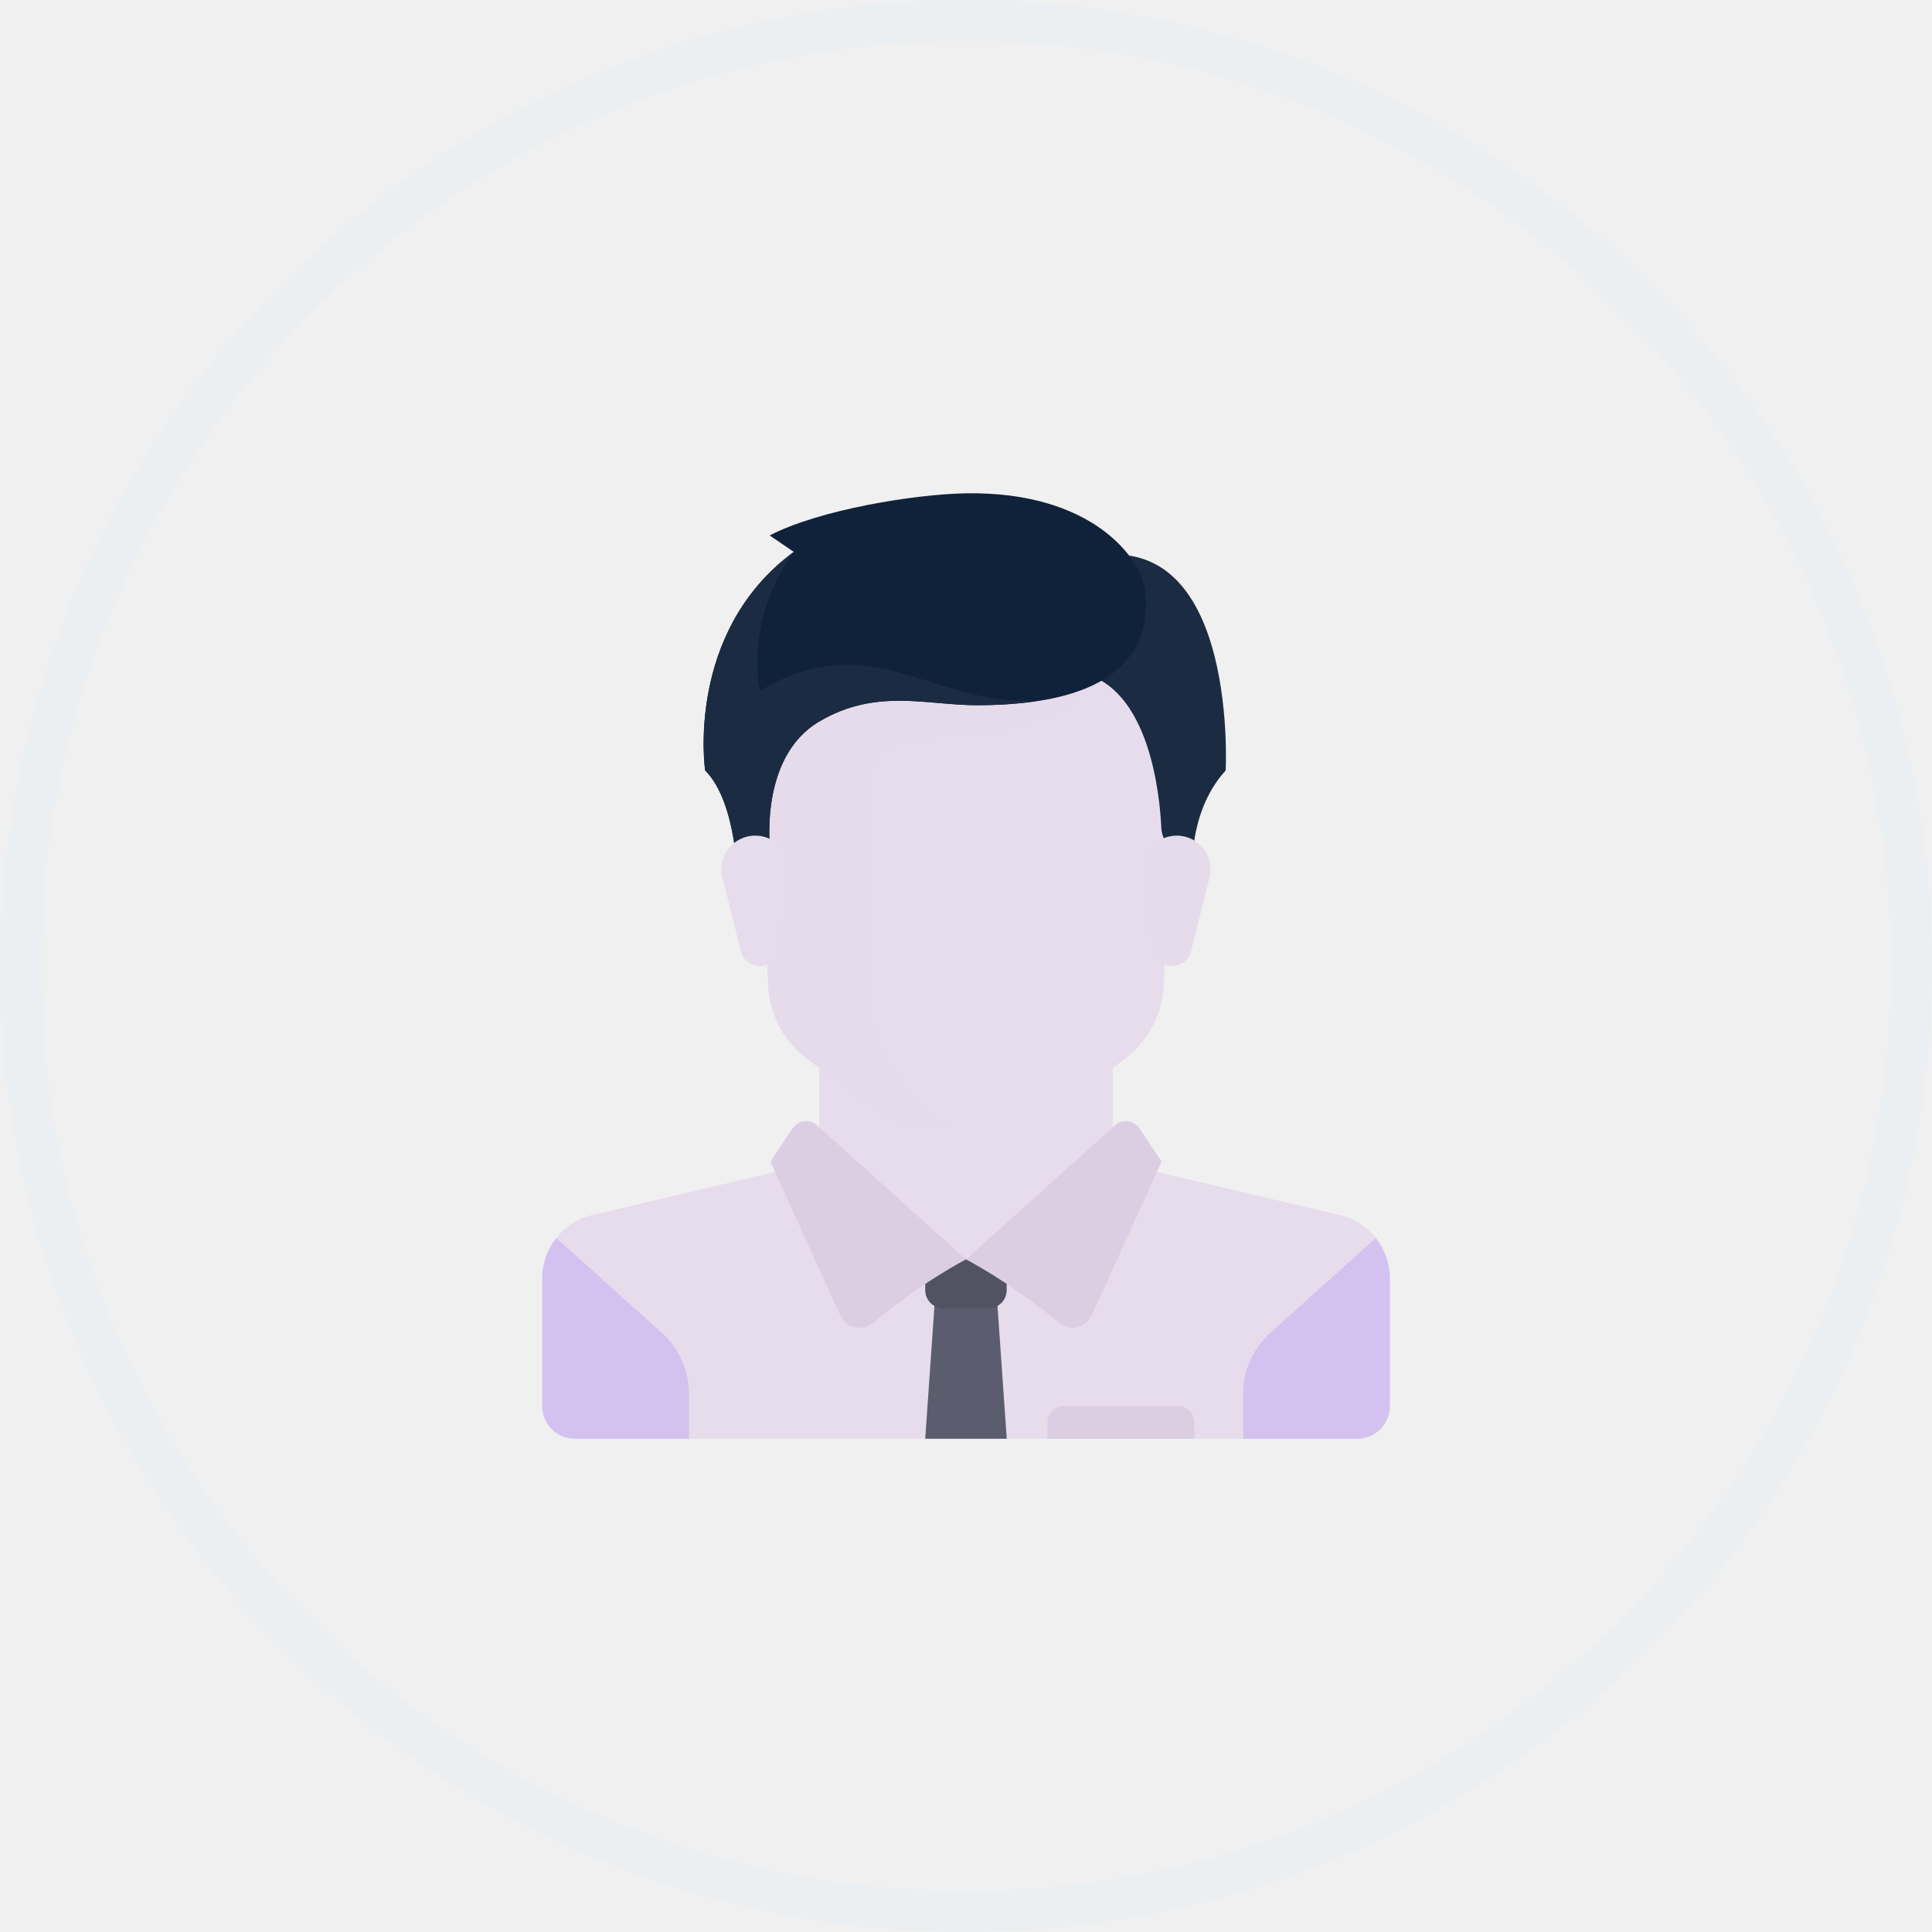
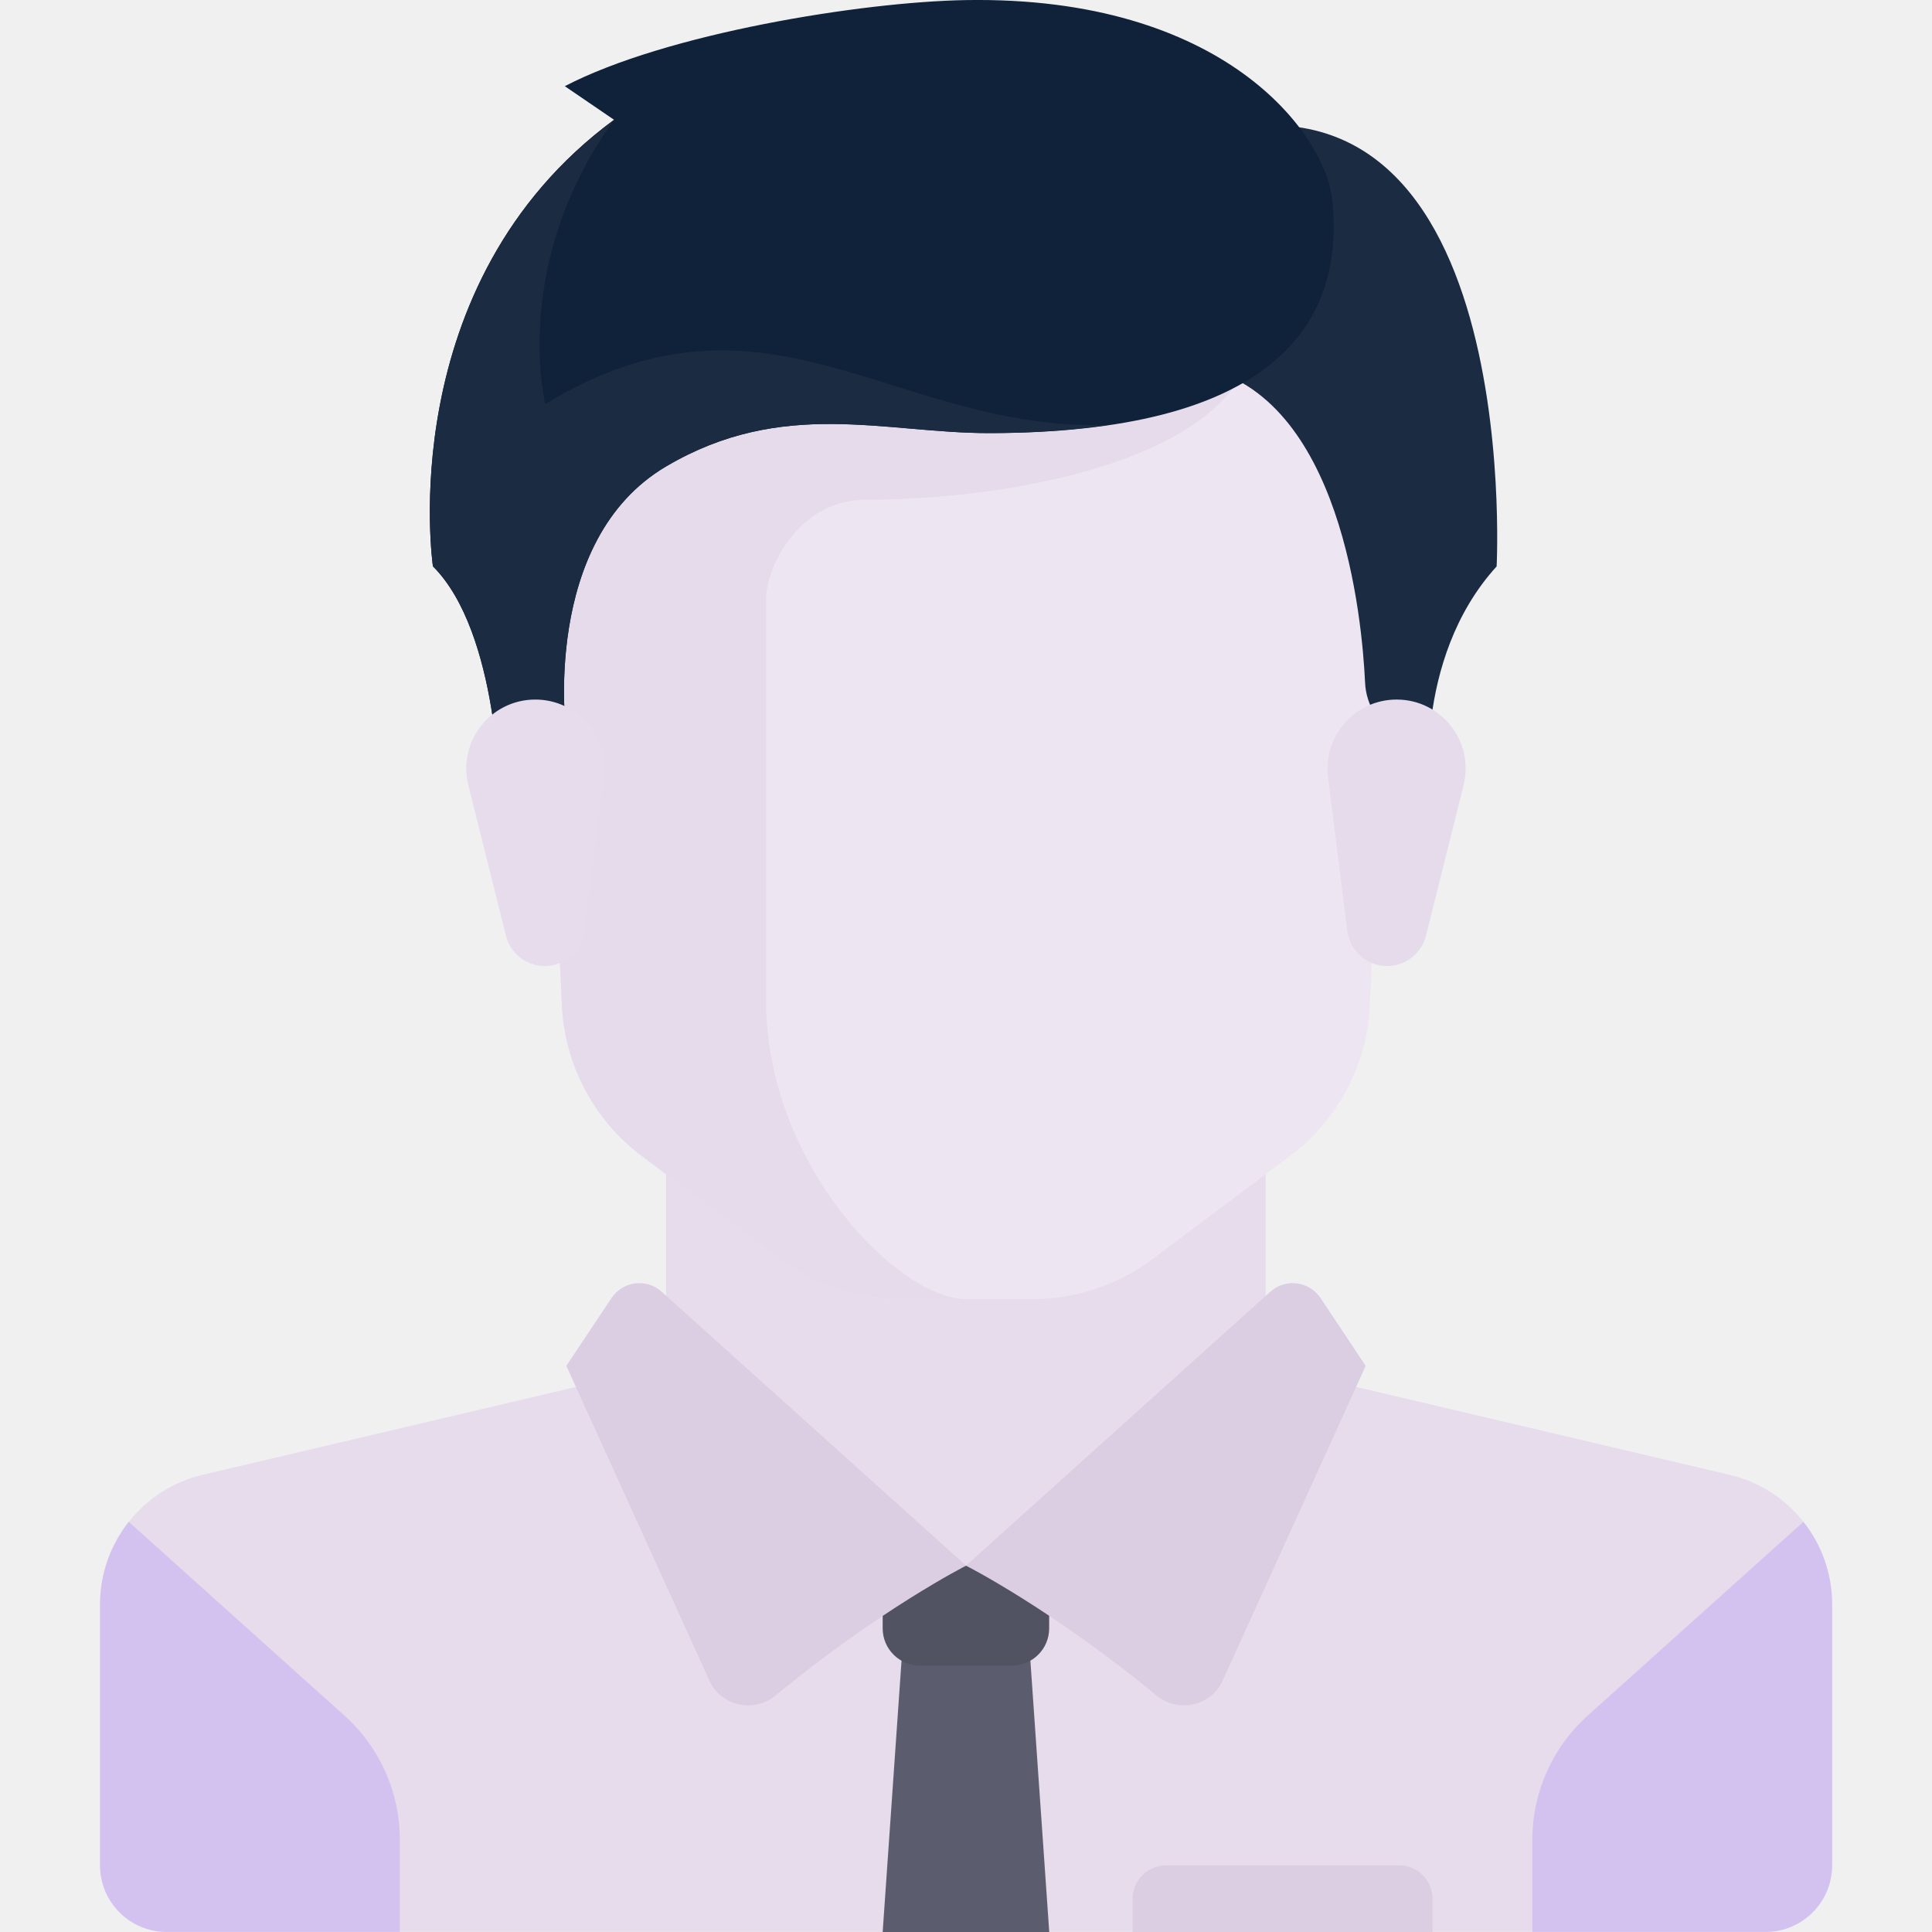
- <svg xmlns="http://www.w3.org/2000/svg" width="47" height="47" viewBox="0 0 47 47" fill="none">
-   <circle opacity="0.5" cx="23.5" cy="23.5" r="23" stroke="#E6EDF2" />
-   <g clip-path="url(#clip0_1181_2008)">
-     <path d="M27.067 28.259V25.483H19.93V28.259L23.498 31.431L27.067 28.259Z" fill="#E6DCEB" />
-     <path d="M32.588 29.557L27.681 28.402C27.607 28.385 27.539 28.355 27.475 28.319L23.501 30.637L19.682 28.207C19.583 28.3 19.46 28.369 19.321 28.402L14.414 29.557C13.698 29.725 13.191 30.365 13.191 31.101V34.206C13.191 34.644 13.546 34.999 13.985 34.999H33.018C33.456 34.999 33.811 34.644 33.811 34.206V31.101C33.811 30.364 33.305 29.725 32.588 29.557Z" fill="#E6DCEB" />
-     <path d="M19.93 25.483V28.412C24.425 30.032 27.067 25.978 27.067 25.978V25.483H19.93V25.483Z" fill="#E6DCEB" />
-     <path d="M18.344 16.363L18.689 23.965C18.721 24.675 19.07 25.334 19.639 25.761L21.278 26.99C21.69 27.299 22.191 27.466 22.706 27.466H24.292C24.806 27.466 25.307 27.299 25.719 26.99L27.359 25.761C27.927 25.334 28.276 24.675 28.308 23.965L28.654 16.363H18.344Z" fill="#E6DCEB" />
-     <path d="M22.309 17.949C23.895 17.949 26.274 17.553 26.839 16.363H18.344L18.689 23.965C18.721 24.675 19.07 25.334 19.639 25.761L21.278 26.99C21.69 27.299 22.191 27.466 22.706 27.466H23.499C22.706 27.466 21.119 25.88 21.119 23.897C21.119 22.928 21.119 20.329 21.119 19.139C21.119 18.742 21.516 17.949 22.309 17.949Z" fill="#E5DBEA" />
-     <path d="M16.102 32.426L13.533 30.118C13.318 30.391 13.191 30.734 13.191 31.101V34.207C13.191 34.645 13.546 35 13.985 35H16.76V33.901C16.76 33.339 16.521 32.802 16.102 32.426Z" fill="#D3C2F0" />
-     <path d="M30.9 32.426L33.469 30.118C33.685 30.391 33.811 30.734 33.811 31.101V34.207C33.811 34.645 33.456 35 33.018 35H30.242V33.901C30.242 33.339 30.481 32.802 30.9 32.426Z" fill="#D3C2F0" />
-     <path d="M24.491 35H22.508L22.756 31.432H24.243L24.491 35Z" fill="#5B5D6E" />
-     <path d="M24.491 30.639H22.508V31.385C22.508 31.63 22.706 31.828 22.951 31.828H24.047C24.292 31.828 24.49 31.63 24.49 31.385V30.639H24.491Z" fill="#515262" />
-     <path d="M19.876 27.376L23.5 30.638C23.5 30.638 22.485 31.151 21.233 32.183C20.974 32.396 20.584 32.31 20.445 32.005L18.742 28.259L19.281 27.451C19.415 27.25 19.696 27.215 19.876 27.376Z" fill="#DBCDE2" />
-     <path d="M27.125 27.376L23.5 30.638C23.5 30.638 24.515 31.151 25.768 32.183C26.026 32.396 26.417 32.31 26.555 32.005L28.258 28.259L27.72 27.451C27.585 27.25 27.304 27.215 27.125 27.376Z" fill="#DBCDE2" />
-     <path d="M25.902 13.737L26.274 16.364C27.971 16.703 28.215 19.366 28.251 20.127C28.257 20.265 28.301 20.398 28.376 20.514L29.023 21.518C29.023 21.518 28.802 19.858 29.817 18.743C29.817 18.743 30.165 12.15 25.902 13.737Z" fill="#1B2B42" />
-     <path d="M29.423 21.349L28.976 23.139C28.923 23.352 28.732 23.5 28.513 23.5C28.273 23.5 28.07 23.321 28.04 23.083L27.811 21.251C27.75 20.761 28.132 20.328 28.626 20.328H28.627C29.161 20.328 29.553 20.83 29.423 21.349Z" fill="#E5DBEA" />
-     <path d="M18.724 13.026L19.31 13.426C16.658 15.384 17.154 18.742 17.154 18.742C17.947 19.535 17.947 21.518 17.947 21.518L18.74 20.725C18.74 20.725 18.434 18.434 19.93 17.553C21.317 16.735 22.532 17.156 23.771 17.156C27.092 17.156 28.021 15.905 27.86 14.38C27.777 13.592 26.571 11.949 23.498 12.001C22.258 12.022 19.93 12.398 18.724 13.026Z" fill="#10213A" />
-     <path d="M18.492 16.809C18.492 16.809 18.071 15.148 19.31 13.426C16.658 15.384 17.154 18.742 17.154 18.742C17.947 19.535 17.947 21.517 17.947 21.517L18.74 20.724C18.74 20.724 18.434 18.433 19.93 17.552C21.317 16.734 22.532 17.156 23.771 17.156C24.311 17.156 24.782 17.119 25.201 17.058C22.643 17.143 21.136 15.206 18.492 16.809Z" fill="#1B2B42" />
-     <path d="M17.576 21.349L18.023 23.139C18.076 23.352 18.267 23.5 18.486 23.5C18.726 23.5 18.929 23.321 18.959 23.083L19.188 21.251C19.249 20.761 18.867 20.328 18.373 20.328H18.373C17.838 20.328 17.446 20.83 17.576 21.349Z" fill="#E6DCEB" />
-     <path d="M28.657 34.207H25.881C25.662 34.207 25.484 34.385 25.484 34.604V35H29.053V34.604C29.053 34.385 28.876 34.207 28.657 34.207Z" fill="#DBCDE2" />
+ <svg xmlns="http://www.w3.org/2000/svg" width="23" height="23" viewBox="0 0 23 23" fill="none">
+   <g clip-path="url(#clip0_1456_5156)">
+     <path d="M15.067 16.26V13.484H7.93V16.26L11.498 19.432L15.067 16.26Z" fill="#E6DCEB" />
+     <path d="M20.588 17.557L15.681 16.402C15.607 16.385 15.539 16.355 15.475 16.319L11.501 18.637L7.682 16.207C7.583 16.3 7.46 16.369 7.321 16.402L2.414 17.557C1.698 17.725 1.191 18.365 1.191 19.101V22.206C1.191 22.644 1.546 22.999 1.984 22.999H21.018C21.456 22.999 21.811 22.644 21.811 22.206V19.101C21.811 18.364 21.305 17.725 20.588 17.557Z" fill="#E6DCEB" />
+     <path d="M7.93 13.484V16.413C12.425 18.033 15.067 13.979 15.067 13.979V13.484H7.93V13.484Z" fill="#E6DCEB" />
+     <path d="M6.344 4.363L6.689 11.965C6.722 12.675 7.07 13.334 7.638 13.761L9.278 14.99C9.69 15.299 10.191 15.466 10.706 15.466H12.292C12.806 15.466 13.307 15.299 13.719 14.99L15.359 13.761C15.928 13.334 16.276 12.675 16.308 11.965L16.654 4.363H6.344Z" fill="#EEE5F2" />
+     <path d="M10.309 5.949C11.895 5.949 14.274 5.553 14.839 4.363H6.344L6.689 11.965C6.722 12.675 7.07 13.334 7.639 13.761L9.278 14.99C9.69 15.299 10.191 15.466 10.706 15.466H11.499C10.706 15.466 9.119 13.88 9.119 11.897C9.119 10.928 9.119 8.329 9.119 7.139C9.119 6.742 9.516 5.949 10.309 5.949Z" fill="#E5DBEA" />
+     <path d="M4.102 20.425L1.533 18.117C1.318 18.39 1.191 18.733 1.191 19.1V22.206C1.191 22.644 1.546 22.999 1.984 22.999H4.76V21.9C4.76 21.338 4.521 20.801 4.102 20.425Z" fill="#D3C2F0" />
+     <path d="M18.9 20.425L21.469 18.117C21.685 18.39 21.811 18.733 21.811 19.1V22.206C21.811 22.644 21.456 22.999 21.018 22.999H18.242V21.9C18.242 21.338 18.481 20.801 18.9 20.425Z" fill="#D3C2F0" />
+     <path d="M12.491 23H10.508L10.756 19.432H12.243L12.491 23Z" fill="#5B5D6E" />
+     <path d="M12.491 18.639H10.508V19.385C10.508 19.63 10.706 19.828 10.951 19.828H12.047C12.292 19.828 12.49 19.63 12.49 19.385V18.639H12.491Z" fill="#515262" />
+     <path d="M7.876 15.377L11.501 18.639C11.501 18.639 10.486 19.152 9.233 20.184C8.974 20.397 8.584 20.311 8.445 20.006L6.742 16.26L7.281 15.452C7.415 15.251 7.696 15.216 7.876 15.377Z" fill="#DBCDE2" />
+     <path d="M15.124 15.377L11.5 18.639C11.5 18.639 12.515 19.152 13.768 20.184C14.026 20.397 14.417 20.311 14.556 20.006L16.258 16.26L15.72 15.452C15.585 15.251 15.304 15.216 15.124 15.377Z" fill="#DBCDE2" />
+     <path d="M13.902 1.737L14.274 4.364C15.971 4.703 16.215 7.366 16.251 8.127C16.257 8.265 16.301 8.398 16.376 8.514L17.023 9.518C17.023 9.518 16.802 7.858 17.817 6.743C17.817 6.743 18.165 0.15 13.902 1.737Z" fill="#1B2B42" />
+     <path d="M17.423 9.349L16.976 11.139C16.923 11.351 16.732 11.5 16.513 11.5C16.273 11.5 16.07 11.321 16.04 11.083L15.811 9.251C15.75 8.761 16.132 8.328 16.626 8.328H16.627C17.161 8.328 17.553 8.83 17.423 9.349Z" fill="#E5DBEA" />
+     <path d="M6.724 1.026L7.31 1.426C4.658 3.384 5.154 6.742 5.154 6.742C5.947 7.535 5.947 9.518 5.947 9.518L6.74 8.725C6.74 8.725 6.434 6.434 7.93 5.553C9.317 4.735 10.532 5.156 11.771 5.156C15.092 5.156 16.021 3.905 15.86 2.38C15.777 1.592 14.571 -0.051 11.498 0.001C10.258 0.022 7.93 0.398 6.724 1.026Z" fill="#10213A" />
+     <path d="M6.492 4.809C6.492 4.809 6.071 3.148 7.31 1.426C4.658 3.384 5.154 6.742 5.154 6.742C5.947 7.535 5.947 9.517 5.947 9.517L6.74 8.724C6.74 8.724 6.434 6.434 7.93 5.552C9.317 4.734 10.532 5.156 11.771 5.156C12.311 5.156 12.782 5.12 13.201 5.058C10.643 5.143 9.136 3.206 6.492 4.809Z" fill="#1B2B42" />
+     <path d="M5.576 9.349L6.023 11.139C6.076 11.351 6.267 11.5 6.486 11.5C6.726 11.5 6.929 11.321 6.959 11.083L7.188 9.251C7.249 8.761 6.867 8.328 6.373 8.328H6.373C5.838 8.328 5.446 8.83 5.576 9.349Z" fill="#E6DCEB" />
+     <path d="M16.657 22.207H13.881C13.662 22.207 13.484 22.385 13.484 22.604V23H17.053V22.604C17.053 22.385 16.876 22.207 16.657 22.207Z" fill="#DBCDE2" />
  </g>
  <defs>
-     <clipPath id="clip0_1181_2008">
-       <rect width="23" height="23" fill="white" transform="translate(12 12)" />
+     <clipPath id="clip0_1456_5156">
+       <rect width="23" height="23" fill="white" />
    </clipPath>
  </defs>
</svg>
